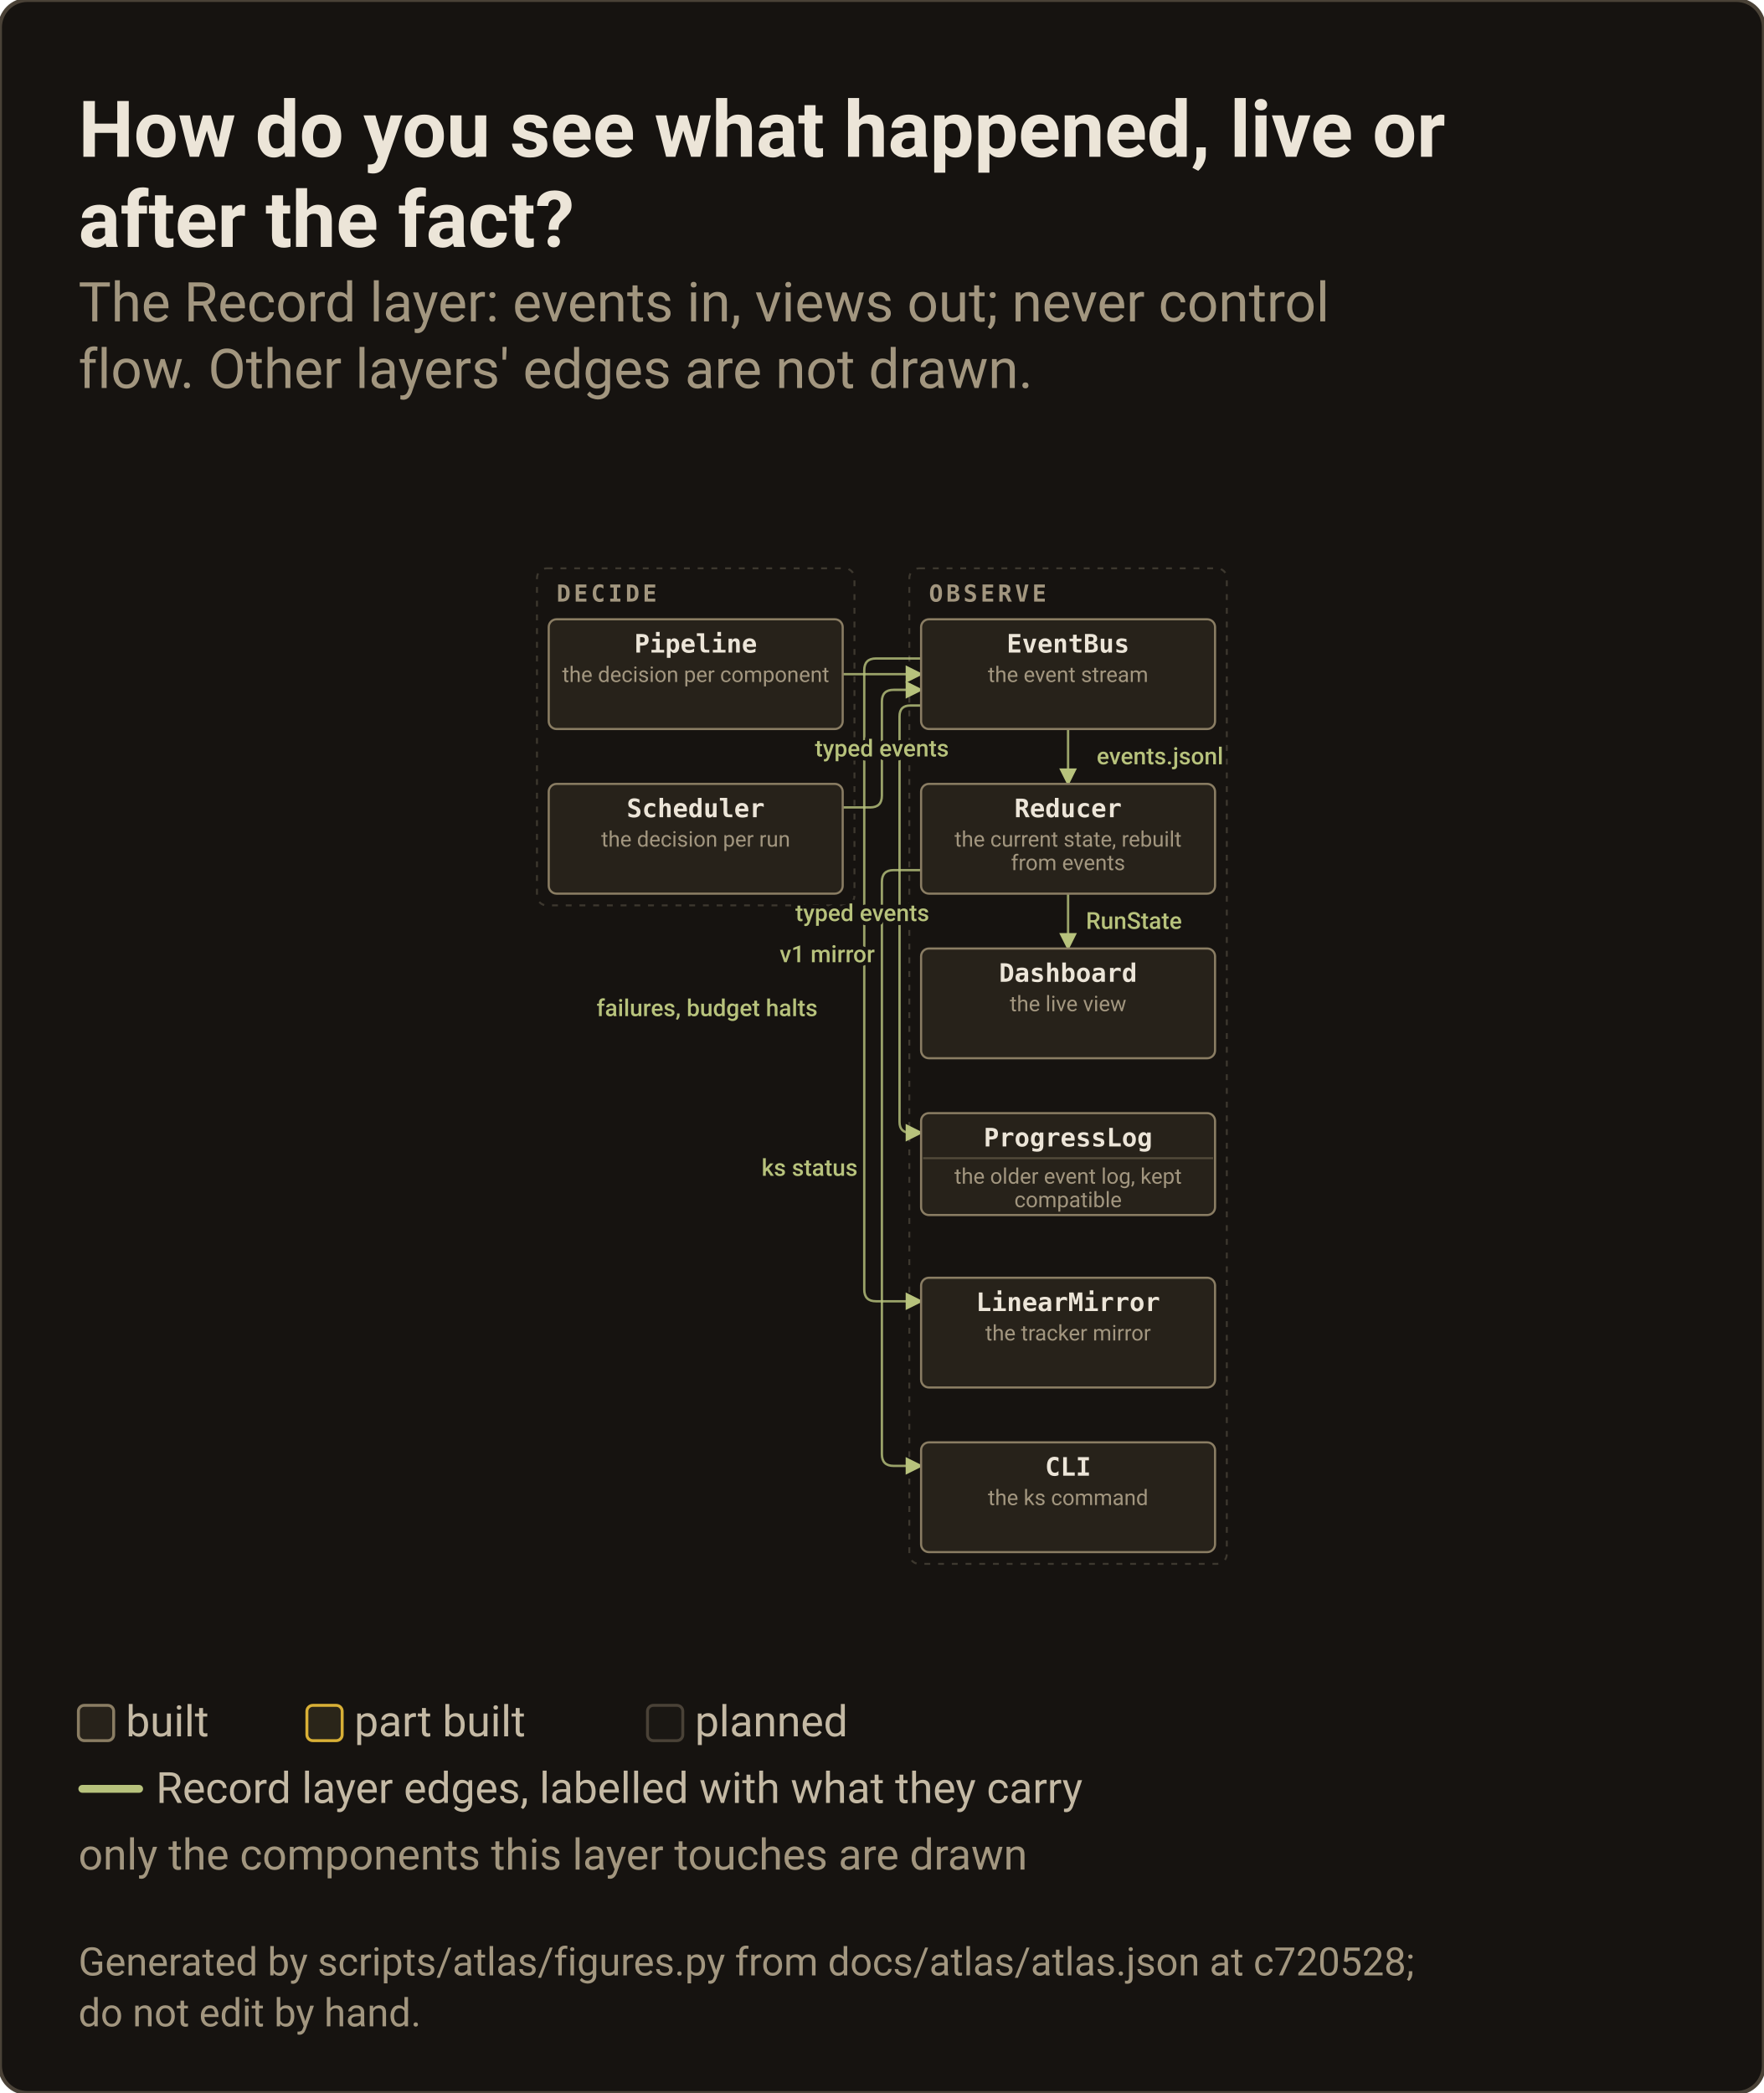
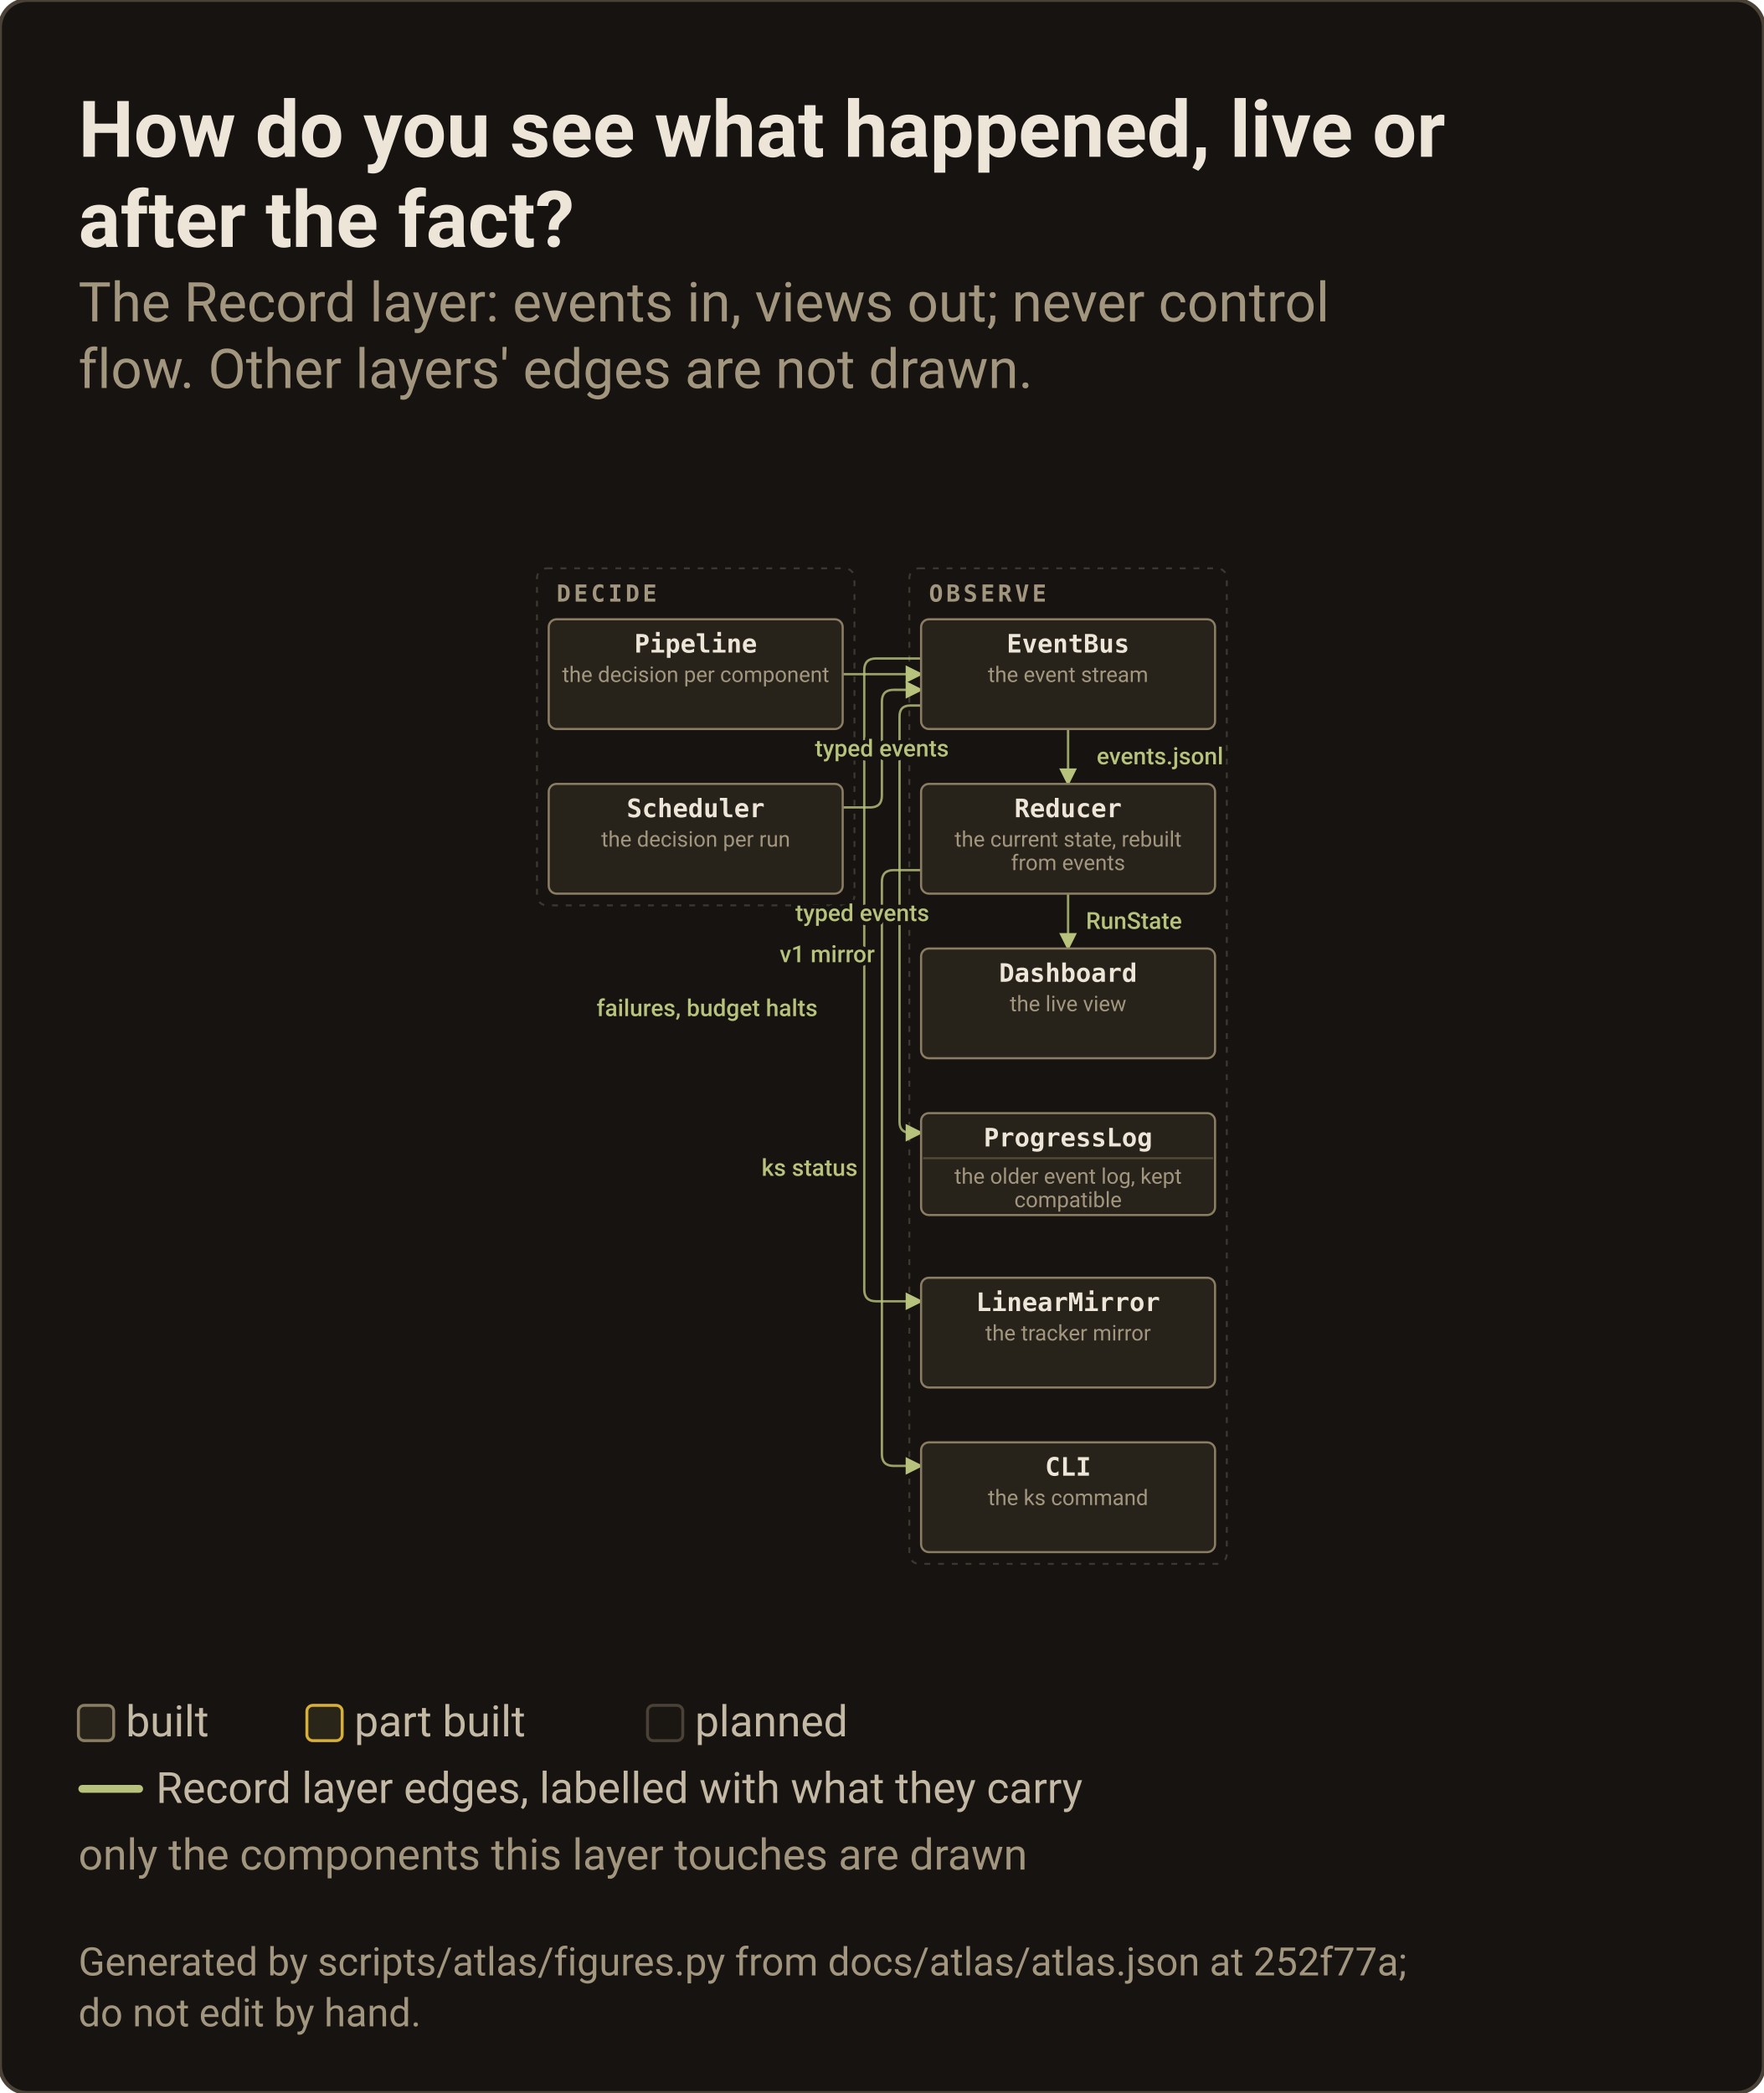
<svg xmlns="http://www.w3.org/2000/svg" width="900" height="1068" viewBox="0 0 900 1068" role="img" aria-label="Record layer of the kstrl system map">
  <rect x="0" y="0" width="900" height="1068" rx="14" fill="#161310" stroke="#4A4237" stroke-width="2" />
  <text x="40.0" y="80.0" class="c0">How do you see what happened, live or</text>
  <text x="40.0" y="126.0" class="c0">after the fact?</text>
  <text x="40.0" y="164.0" class="c1">The Record layer: events in, views out; never control</text>
  <text x="40.0" y="198.0" class="c1">flow. Other layers' edges are not drawn.</text>
  <svg id="map" x="266.0" y="216.0" width="368" height="632" viewBox="0 0 368 632" overflow="visible">
    <defs>
      <marker id="map-m-work" viewBox="0 0 8 8" refX="7" refY="4" markerUnits="userSpaceOnUse" markerWidth="9" markerHeight="9" orient="auto-start-reverse">
        <path d="M0,0 L8,4 L0,8 z" fill="#D9CDB2" />
      </marker>
      <marker id="map-m-measure" viewBox="0 0 8 8" refX="7" refY="4" markerUnits="userSpaceOnUse" markerWidth="9" markerHeight="9" orient="auto-start-reverse">
        <path d="M0,0 L8,4 L0,8 z" fill="#82A7BA" />
      </marker>
      <marker id="map-m-feedback" viewBox="0 0 8 8" refX="7" refY="4" markerUnits="userSpaceOnUse" markerWidth="9" markerHeight="9" orient="auto-start-reverse">
        <path d="M0,0 L8,4 L0,8 z" fill="#E39A86" />
      </marker>
      <marker id="map-m-operator" viewBox="0 0 8 8" refX="7" refY="4" markerUnits="userSpaceOnUse" markerWidth="9" markerHeight="9" orient="auto-start-reverse">
        <path d="M0,0 L8,4 L0,8 z" fill="#DD9BBD" />
      </marker>
      <marker id="map-m-trust" viewBox="0 0 8 8" refX="7" refY="4" markerUnits="userSpaceOnUse" markerWidth="9" markerHeight="9" orient="auto-start-reverse">
        <path d="M0,0 L8,4 L0,8 z" fill="#B48EC9" />
      </marker>
      <marker id="map-m-learn" viewBox="0 0 8 8" refX="7" refY="4" markerUnits="userSpaceOnUse" markerWidth="9" markerHeight="9" orient="auto-start-reverse">
        <path d="M0,0 L8,4 L0,8 z" fill="#86C9A9" />
      </marker>
      <marker id="map-m-record" viewBox="0 0 8 8" refX="7" refY="4" markerUnits="userSpaceOnUse" markerWidth="9" markerHeight="9" orient="auto-start-reverse">
        <path d="M0,0 L8,4 L0,8 z" fill="#B7C27C" />
      </marker>
      <marker id="map-m-change" viewBox="0 0 8 8" refX="7" refY="4" markerUnits="userSpaceOnUse" markerWidth="9" markerHeight="9" orient="auto-start-reverse">
        <path d="M0,0 L8,4 L0,8 z" fill="#E26D5A" />
      </marker>
      <marker id="map-m-reach" viewBox="0 0 8 8" refX="7" refY="4" markerUnits="userSpaceOnUse" markerWidth="9" markerHeight="9" orient="auto-start-reverse">
        <path d="M0,0 L8,4 L0,8 z" fill="#E5A84F" />
      </marker>
    </defs>
    <style>#map .node.quiet{opacity:.42}#map .node.planned{opacity:.5}#map .node.planned.quiet{opacity:.3}#map .node.meas .node__box{stroke:#82A7BA;stroke-width:2.2}#map .node.acts .node__box{stroke:#E5A84F;stroke-width:2.4}#map .node__ring{display:none;fill:none;stroke:#82A7BA;stroke-width:1.6}#map .node.meas .node__ring{display:inline}#map .flow.planned{opacity:.35}#map .flowlbl.planned{opacity:.5}#map .flow.off,#map .flowlbl.off{display:none}#map .flow.hot{opacity:1;stroke-opacity:1;stroke-width:2.6}#map .flowlbl.hot{opacity:1}</style>
    <rect x="8.0" y="74.0" width="162.0" height="172.0" rx="5" fill="none" stroke="#A2967F" stroke-opacity=".28" stroke-width="1" stroke-dasharray="3 4" />
    <text x="18.0" y="91.0" class="t1">DECIDE</text>
    <rect x="198.0" y="74.0" width="162.0" height="508.0" rx="5" fill="none" stroke="#A2967F" stroke-opacity=".28" stroke-width="1" stroke-dasharray="3 4" />
    <text x="208.0" y="91.0" class="t1">OBSERVE</text>
    <g data-layer="flow">
      <path id="map-f58" class="flow observe" data-edge="58" data-from="Pipeline" data-to="EventBus" data-art="typed events" data-kind="observe" data-layer="record" d="M 164.0 128.0 L 204.0 128.0" fill="none" stroke="#B7C27C" stroke-opacity="0.82" stroke-width="1.2" stroke-linecap="round" marker-end="url(#map-m-record)" />
      <path id="map-f59" class="flow observe" data-edge="59" data-from="Scheduler" data-to="EventBus" data-art="typed events" data-kind="observe" data-layer="record" d="M 164.0 196.0 L 178.0 196.0 Q 184.0 196.0 184.0 190.0 L 184.0 142.0 Q 184.0 136.0 190.0 136.0 L 204.0 136.0" fill="none" stroke="#B7C27C" stroke-opacity="0.82" stroke-width="1.2" stroke-linecap="round" marker-end="url(#map-m-record)" />
      <path id="map-f60" class="flow observe" data-edge="60" data-from="EventBus" data-to="ProgressLog" data-art="v1 mirror" data-kind="observe" data-layer="record" d="M 204.0 144.0 L 198.5 144.0 Q 193.0 144.0 193.0 149.5 L 193.0 356.5 Q 193.0 362.0 198.5 362.0 L 204.0 362.0" fill="none" stroke="#B7C27C" stroke-opacity="0.82" stroke-width="1.2" stroke-linecap="round" marker-end="url(#map-m-record)" />
      <path id="map-f61" class="flow observe" data-edge="61" data-from="EventBus" data-to="Reducer" data-art="events.jsonl" data-kind="observe" data-layer="record" d="M 279.0 156.0 L 279.0 184.0" fill="none" stroke="#B7C27C" stroke-opacity="0.82" stroke-width="1.2" stroke-linecap="round" marker-end="url(#map-m-record)" />
      <path id="map-f62" class="flow observe" data-edge="62" data-from="Reducer" data-to="Dashboard" data-art="RunState" data-kind="observe" data-layer="record" d="M 279.0 240.0 L 279.0 268.0" fill="none" stroke="#B7C27C" stroke-opacity="0.82" stroke-width="1.2" stroke-linecap="round" marker-end="url(#map-m-record)" />
      <path id="map-f63" class="flow observe" data-edge="63" data-from="Reducer" data-to="CLI" data-art="ks status" data-kind="observe" data-layer="record" d="M 204.0 228.0 L 190.0 228.0 Q 184.0 228.0 184.0 234.0 L 184.0 526.0 Q 184.0 532.0 190.0 532.0 L 204.0 532.0" fill="none" stroke="#B7C27C" stroke-opacity="0.82" stroke-width="1.2" stroke-linecap="round" marker-end="url(#map-m-record)" />
      <path id="map-f64" class="flow observe" data-edge="64" data-from="EventBus" data-to="LinearMirror" data-art="failures, budget halts" data-kind="observe" data-layer="record" d="M 204.0 120.0 L 181.0 120.0 Q 175.0 120.0 175.0 126.0 L 175.0 442.0 Q 175.0 448.0 181.0 448.0 L 204.0 448.0" fill="none" stroke="#B7C27C" stroke-opacity="0.82" stroke-width="1.2" stroke-linecap="round" marker-end="url(#map-m-record)" />
    </g>
    <g class="node built" data-id="Pipeline" data-kind="component" data-state="built" data-region="decide" role="button" tabindex="0" aria-label="Pipeline, the decision per component, built">
      <rect class="node__box" x="14.0" y="100.0" width="150.0" height="56.0" rx="4.0" fill="#27221A" stroke="#8A7D63" stroke-width="1.1" />
      <rect class="node__ring" x="17.0" y="103.0" width="144.0" height="50.0" rx="3.0" />
      <text x="89.0" y="117.0" class="t2">Pipeline</text>
      <g data-layer="job">
        <text x="89.0" y="132.0" class="t3">the decision per component</text>
      </g>
    </g>
    <g class="node built" data-id="Scheduler" data-kind="component" data-state="built" data-region="decide" role="button" tabindex="0" aria-label="Scheduler, the decision per run, built">
      <rect class="node__box" x="14.0" y="184.0" width="150.0" height="56.0" rx="4.0" fill="#27221A" stroke="#8A7D63" stroke-width="1.1" />
      <rect class="node__ring" x="17.0" y="187.0" width="144.0" height="50.0" rx="3.0" />
      <text x="89.0" y="201.0" class="t2">Scheduler</text>
      <g data-layer="job">
        <text x="89.0" y="216.0" class="t3">the decision per run</text>
      </g>
    </g>
    <g class="node built" data-id="EventBus" data-kind="component" data-state="built" data-region="observe" role="button" tabindex="0" aria-label="EventBus, the event stream, built">
      <rect class="node__box" x="204.0" y="100.0" width="150.0" height="56.0" rx="4.0" fill="#27221A" stroke="#8A7D63" stroke-width="1.1" />
      <rect class="node__ring" x="207.0" y="103.0" width="144.0" height="50.0" rx="3.0" />
      <text x="279.0" y="117.0" class="t2">EventBus</text>
      <g data-layer="job">
        <text x="279.0" y="132.0" class="t3">the event stream</text>
      </g>
    </g>
    <g class="node built" data-id="Reducer" data-kind="component" data-state="built" data-region="observe" role="button" tabindex="0" aria-label="Reducer, the current state, rebuilt from events, built">
      <rect class="node__box" x="204.0" y="184.0" width="150.0" height="56.0" rx="4.0" fill="#27221A" stroke="#8A7D63" stroke-width="1.1" />
      <rect class="node__ring" x="207.0" y="187.0" width="144.0" height="50.0" rx="3.0" />
      <text x="279.0" y="201.0" class="t2">Reducer</text>
      <g data-layer="job">
        <text x="279.0" y="216.0" class="t3">the current state, rebuilt</text>
        <text x="279.0" y="228.0" class="t3">from events</text>
      </g>
    </g>
    <g class="node built" data-id="Dashboard" data-kind="component" data-state="built" data-region="observe" role="button" tabindex="0" aria-label="Dashboard, the live view, built">
      <rect class="node__box" x="204.0" y="268.0" width="150.0" height="56.0" rx="4.0" fill="#27221A" stroke="#8A7D63" stroke-width="1.1" />
      <rect class="node__ring" x="207.0" y="271.0" width="144.0" height="50.0" rx="3.0" />
      <text x="279.0" y="285.0" class="t2">Dashboard</text>
      <g data-layer="job">
        <text x="279.0" y="300.0" class="t3">the live view</text>
      </g>
    </g>
    <g class="node built" data-id="ProgressLog" data-kind="store" data-state="built" data-region="observe" role="button" tabindex="0" aria-label="ProgressLog, the older event log, kept compatible, built">
      <rect class="node__box" x="204.0" y="352.0" width="150.0" height="52.0" rx="4.0" fill="#27221A" stroke="#8A7D63" stroke-width="1.1" />
      <rect class="node__ring" x="207.0" y="355.0" width="144.0" height="46.0" rx="3.0" />
      <text x="279.0" y="369.0" class="t2">ProgressLog</text>
      <line x1="205.0" y1="375.0" x2="353.0" y2="375.0" stroke="#8A7D63" stroke-opacity=".45" stroke-width="1" />
      <g data-layer="job">
        <text x="279.0" y="388.0" class="t3">the older event log, kept</text>
        <text x="279.0" y="400.0" class="t3">compatible</text>
      </g>
    </g>
    <g class="node built" data-id="LinearMirror" data-kind="component" data-state="built" data-region="observe" role="button" tabindex="0" aria-label="LinearMirror, the tracker mirror, built">
      <rect class="node__box" x="204.0" y="436.0" width="150.0" height="56.0" rx="4.0" fill="#27221A" stroke="#8A7D63" stroke-width="1.1" />
      <rect class="node__ring" x="207.0" y="439.0" width="144.0" height="50.0" rx="3.0" />
      <text x="279.0" y="453.0" class="t2">LinearMirror</text>
      <g data-layer="job">
        <text x="279.0" y="468.0" class="t3">the tracker mirror</text>
      </g>
    </g>
    <g class="node built" data-id="CLI" data-kind="component" data-state="built" data-region="observe" role="button" tabindex="0" aria-label="CLI, the ks command, built">
      <rect class="node__box" x="204.0" y="520.0" width="150.0" height="56.0" rx="4.0" fill="#27221A" stroke="#8A7D63" stroke-width="1.1" />
      <rect class="node__ring" x="207.0" y="523.0" width="144.0" height="50.0" rx="3.0" />
      <text x="279.0" y="537.0" class="t2">CLI</text>
      <g data-layer="job">
        <text x="279.0" y="552.0" class="t3">the ks command</text>
      </g>
    </g>
    <g data-layer="flow">
      <g class="flowlbl observe" data-edge="58" data-from="Pipeline" data-to="EventBus" data-layer="record">
        <text x="184.0" y="170.0" class="t0">typed events</text>
      </g>
      <g class="flowlbl observe" data-edge="59" data-from="Scheduler" data-to="EventBus" data-layer="record">
        <text x="174.0" y="254.0" class="t0">typed events</text>
      </g>
      <g class="flowlbl observe" data-edge="60" data-from="EventBus" data-to="ProgressLog" data-layer="record">
        <text x="156.1" y="275.0" class="t0">v1 mirror</text>
      </g>
      <g class="flowlbl observe" data-edge="61" data-from="EventBus" data-to="Reducer" data-layer="record">
        <text x="325.9" y="174.0" class="t0">events.jsonl</text>
      </g>
      <g class="flowlbl observe" data-edge="62" data-from="Reducer" data-to="Dashboard" data-layer="record">
        <text x="312.6" y="258.0" class="t0">RunState</text>
      </g>
      <g class="flowlbl observe" data-edge="63" data-from="Reducer" data-to="CLI" data-layer="record">
        <text x="147.1" y="384.0" class="t0">ks status</text>
      </g>
      <g class="flowlbl observe" data-edge="64" data-from="EventBus" data-to="LinearMirror" data-layer="record">
        <text x="94.8" y="302.5" class="t0">failures, budget halts</text>
      </g>
    </g>
    <style>#map .t0{font-family:ui-sans-serif,system-ui,-apple-system,"SF Pro Text","Segoe UI",Roboto,"Helvetica Neue",Arial,sans-serif;font-size:12.0px;font-weight:500;fill:#B7C27C;text-anchor:middle;paint-order:stroke;stroke:#161310;stroke-width:4;stroke-linejoin:round}#map .t1{font-family:ui-monospace,"SF Mono",SFMono-Regular,"JetBrains Mono",Menlo,Consolas,monospace;font-size:12.0px;font-weight:600;fill:#A2967F;text-anchor:start;letter-spacing:.13em}#map .t2{font-family:ui-monospace,"SF Mono",SFMono-Regular,"JetBrains Mono",Menlo,Consolas,monospace;font-size:13.0px;font-weight:600;fill:#ECE5D8;text-anchor:middle}#map .t3{font-family:ui-sans-serif,system-ui,-apple-system,"SF Pro Text","Segoe UI",Roboto,"Helvetica Neue",Arial,sans-serif;font-size:11.0px;font-weight:400;fill:#A2967F;text-anchor:middle}</style>
  </svg>
  <rect x="40.0" y="870.2" width="18" height="18" rx="3" fill="#27221A" stroke="#8A7D63" stroke-width="1.5" />
  <text x="64.2" y="886.0" class="c2">built</text>
  <rect x="156.6" y="870.2" width="18" height="18" rx="3" fill="#2A2519" stroke="#D9B036" stroke-width="1.5" />
  <text x="180.8" y="886.0" class="c2">part built</text>
  <rect x="330.4" y="870.2" width="18" height="18" rx="3" fill="#1A1713" stroke="#4A4237" stroke-width="1.5" />
  <text x="354.6" y="886.0" class="c2">planned</text>
  <rect x="40.0" y="910.8" width="33" height="4" rx="2" fill="#B7C27C" />
  <text x="79.6" y="920.0" class="c2">Record layer edges, labelled with what they carry</text>
  <text x="40.0" y="954.0" class="c3">only the components this layer touches are drawn</text>
-   <text x="40.0" y="1008.0" class="c4">Generated by scripts/atlas/figures.py from docs/atlas/atlas.json at c720528;</text>
+   <text x="40.0" y="1008.0" class="c4">Generated by scripts/atlas/figures.py from docs/atlas/atlas.json at 252f77a;</text>
  <text x="40.0" y="1034.0" class="c4">do not edit by hand.</text>
  <style>.c0{font-family:ui-sans-serif,system-ui,-apple-system,"SF Pro Text","Segoe UI",Roboto,"Helvetica Neue",Arial,sans-serif;font-size:40.0px;font-weight:600;fill:#ECE5D8;text-anchor:start}.c1{font-family:ui-sans-serif,system-ui,-apple-system,"SF Pro Text","Segoe UI",Roboto,"Helvetica Neue",Arial,sans-serif;font-size:28.0px;font-weight:400;fill:#A2967F;text-anchor:start}.c2{font-family:ui-sans-serif,system-ui,-apple-system,"SF Pro Text","Segoe UI",Roboto,"Helvetica Neue",Arial,sans-serif;font-size:22.0px;font-weight:400;fill:#C4B9A4;text-anchor:start}.c3{font-family:ui-sans-serif,system-ui,-apple-system,"SF Pro Text","Segoe UI",Roboto,"Helvetica Neue",Arial,sans-serif;font-size:22.0px;font-weight:400;fill:#A2967F;text-anchor:start}.c4{font-family:ui-sans-serif,system-ui,-apple-system,"SF Pro Text","Segoe UI",Roboto,"Helvetica Neue",Arial,sans-serif;font-size:20.0px;font-weight:400;fill:#A2967F;text-anchor:start}</style>
</svg>
